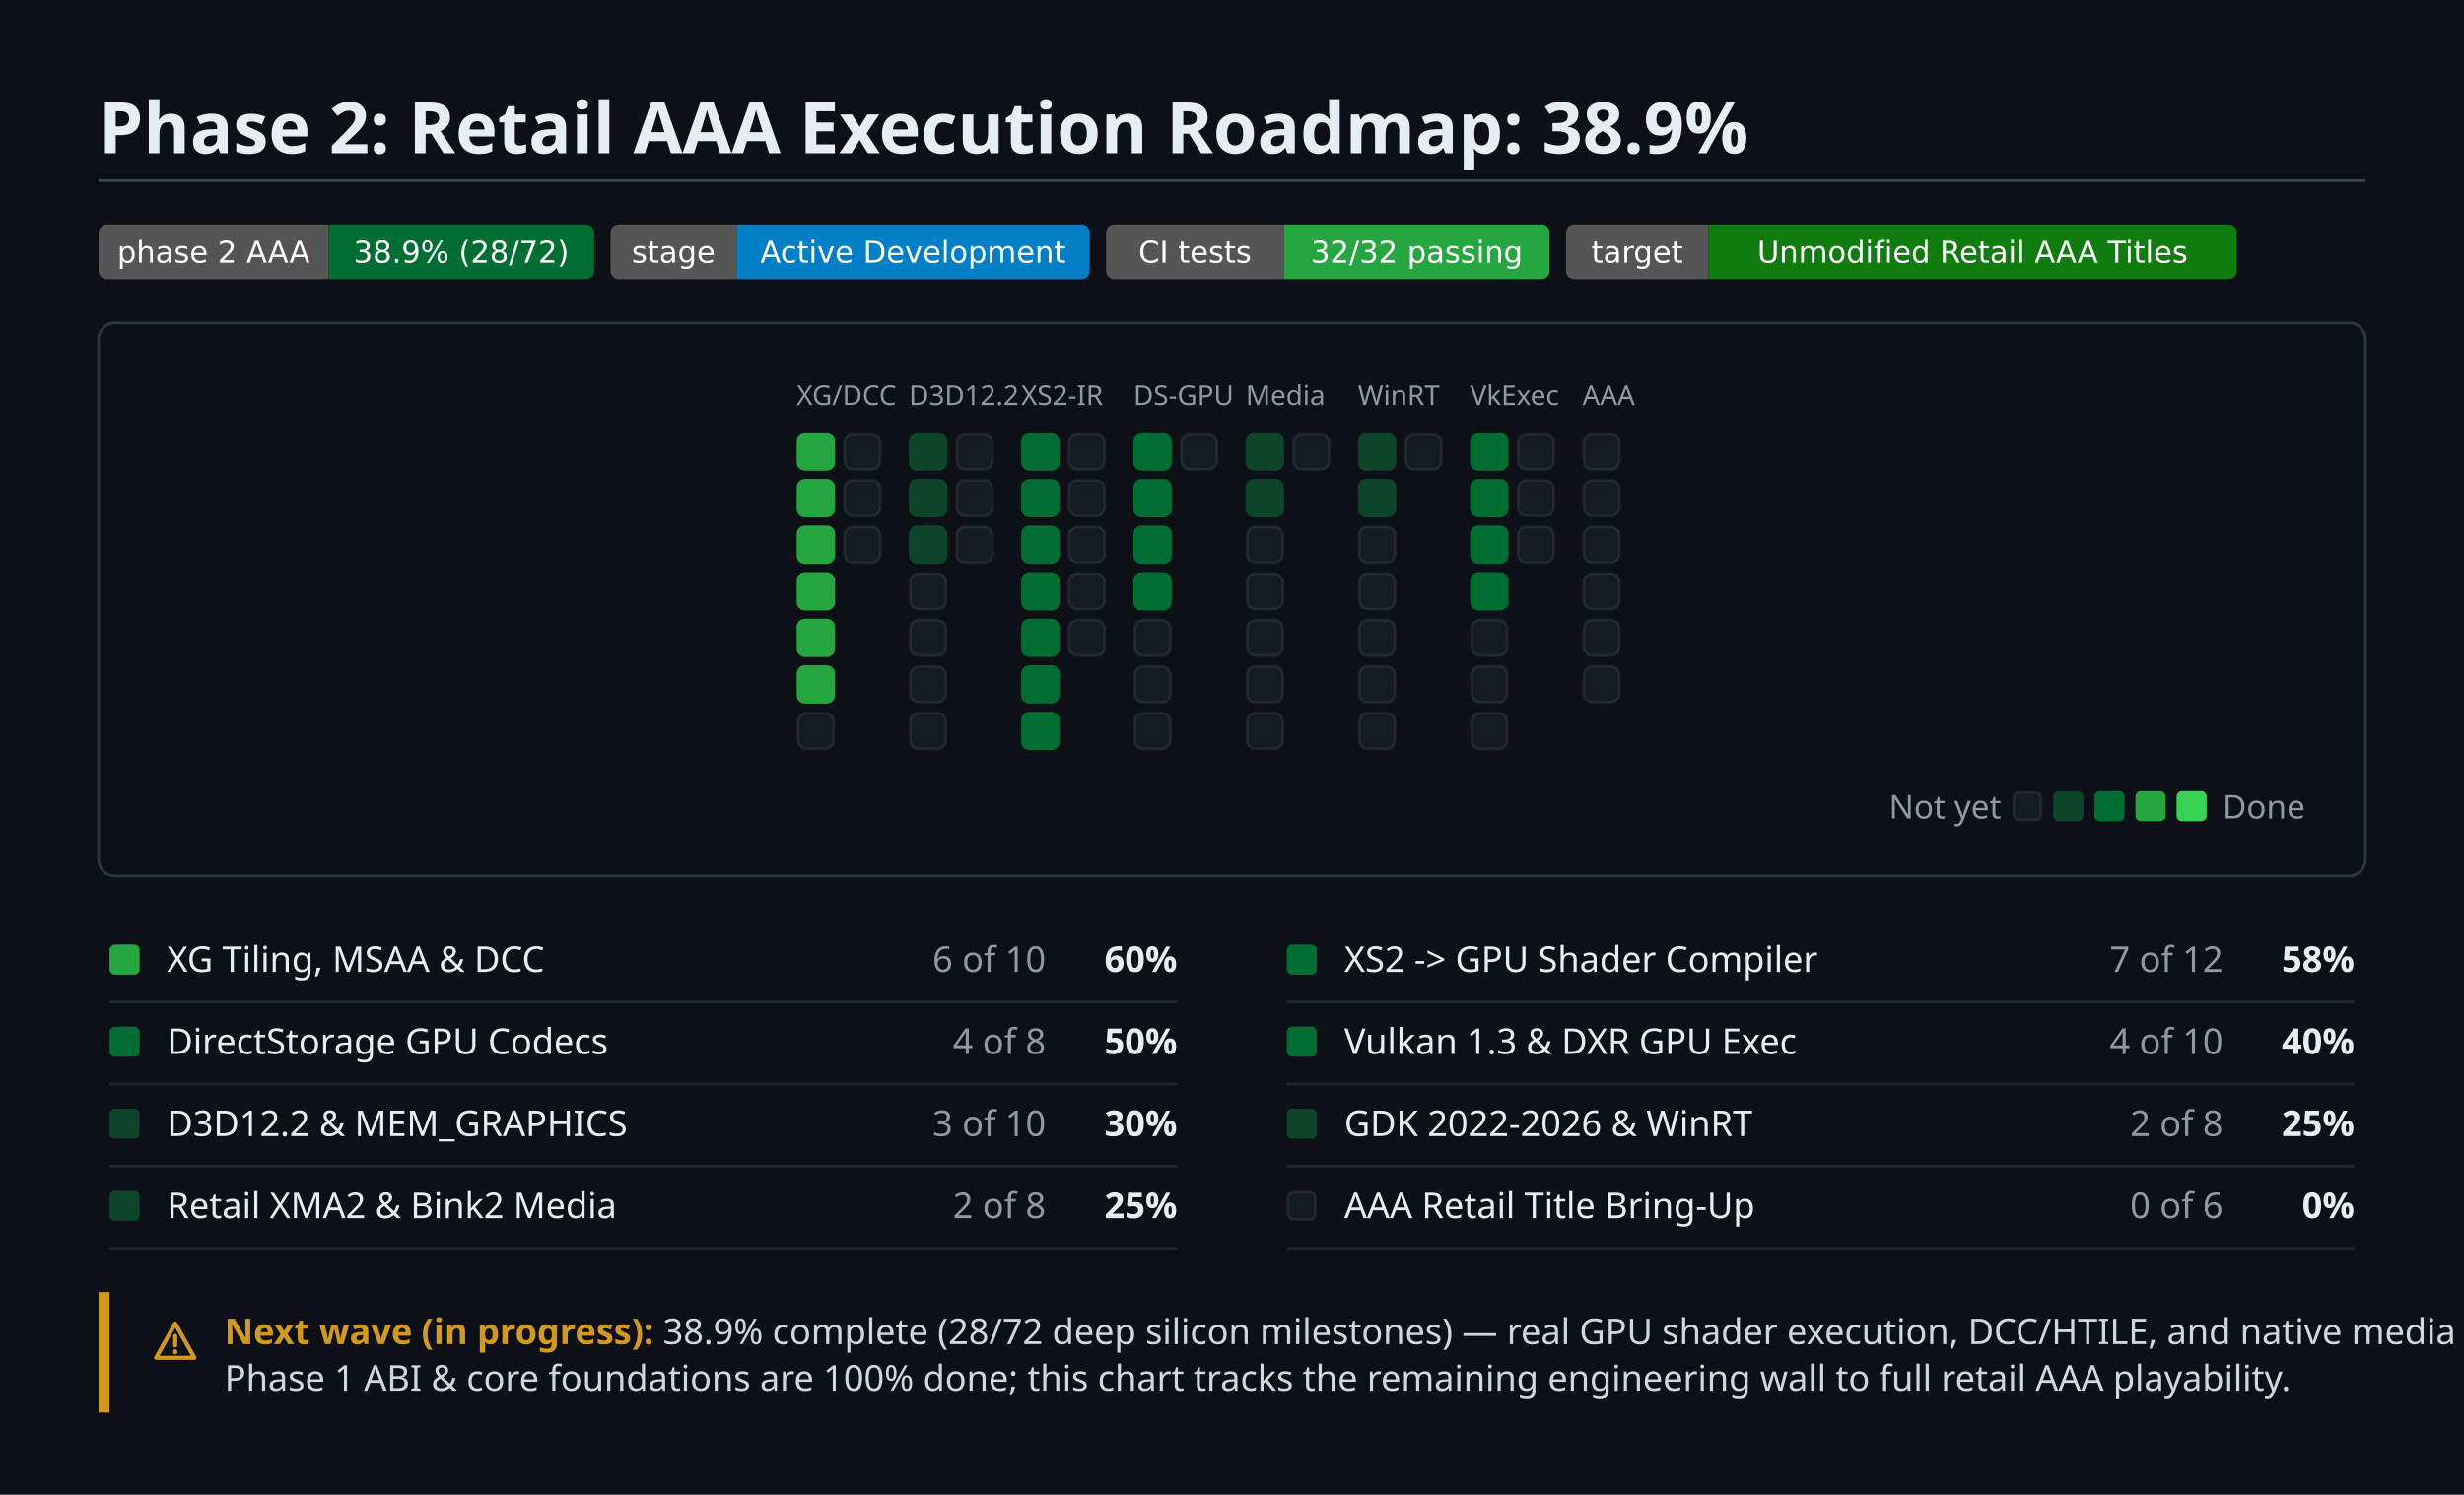
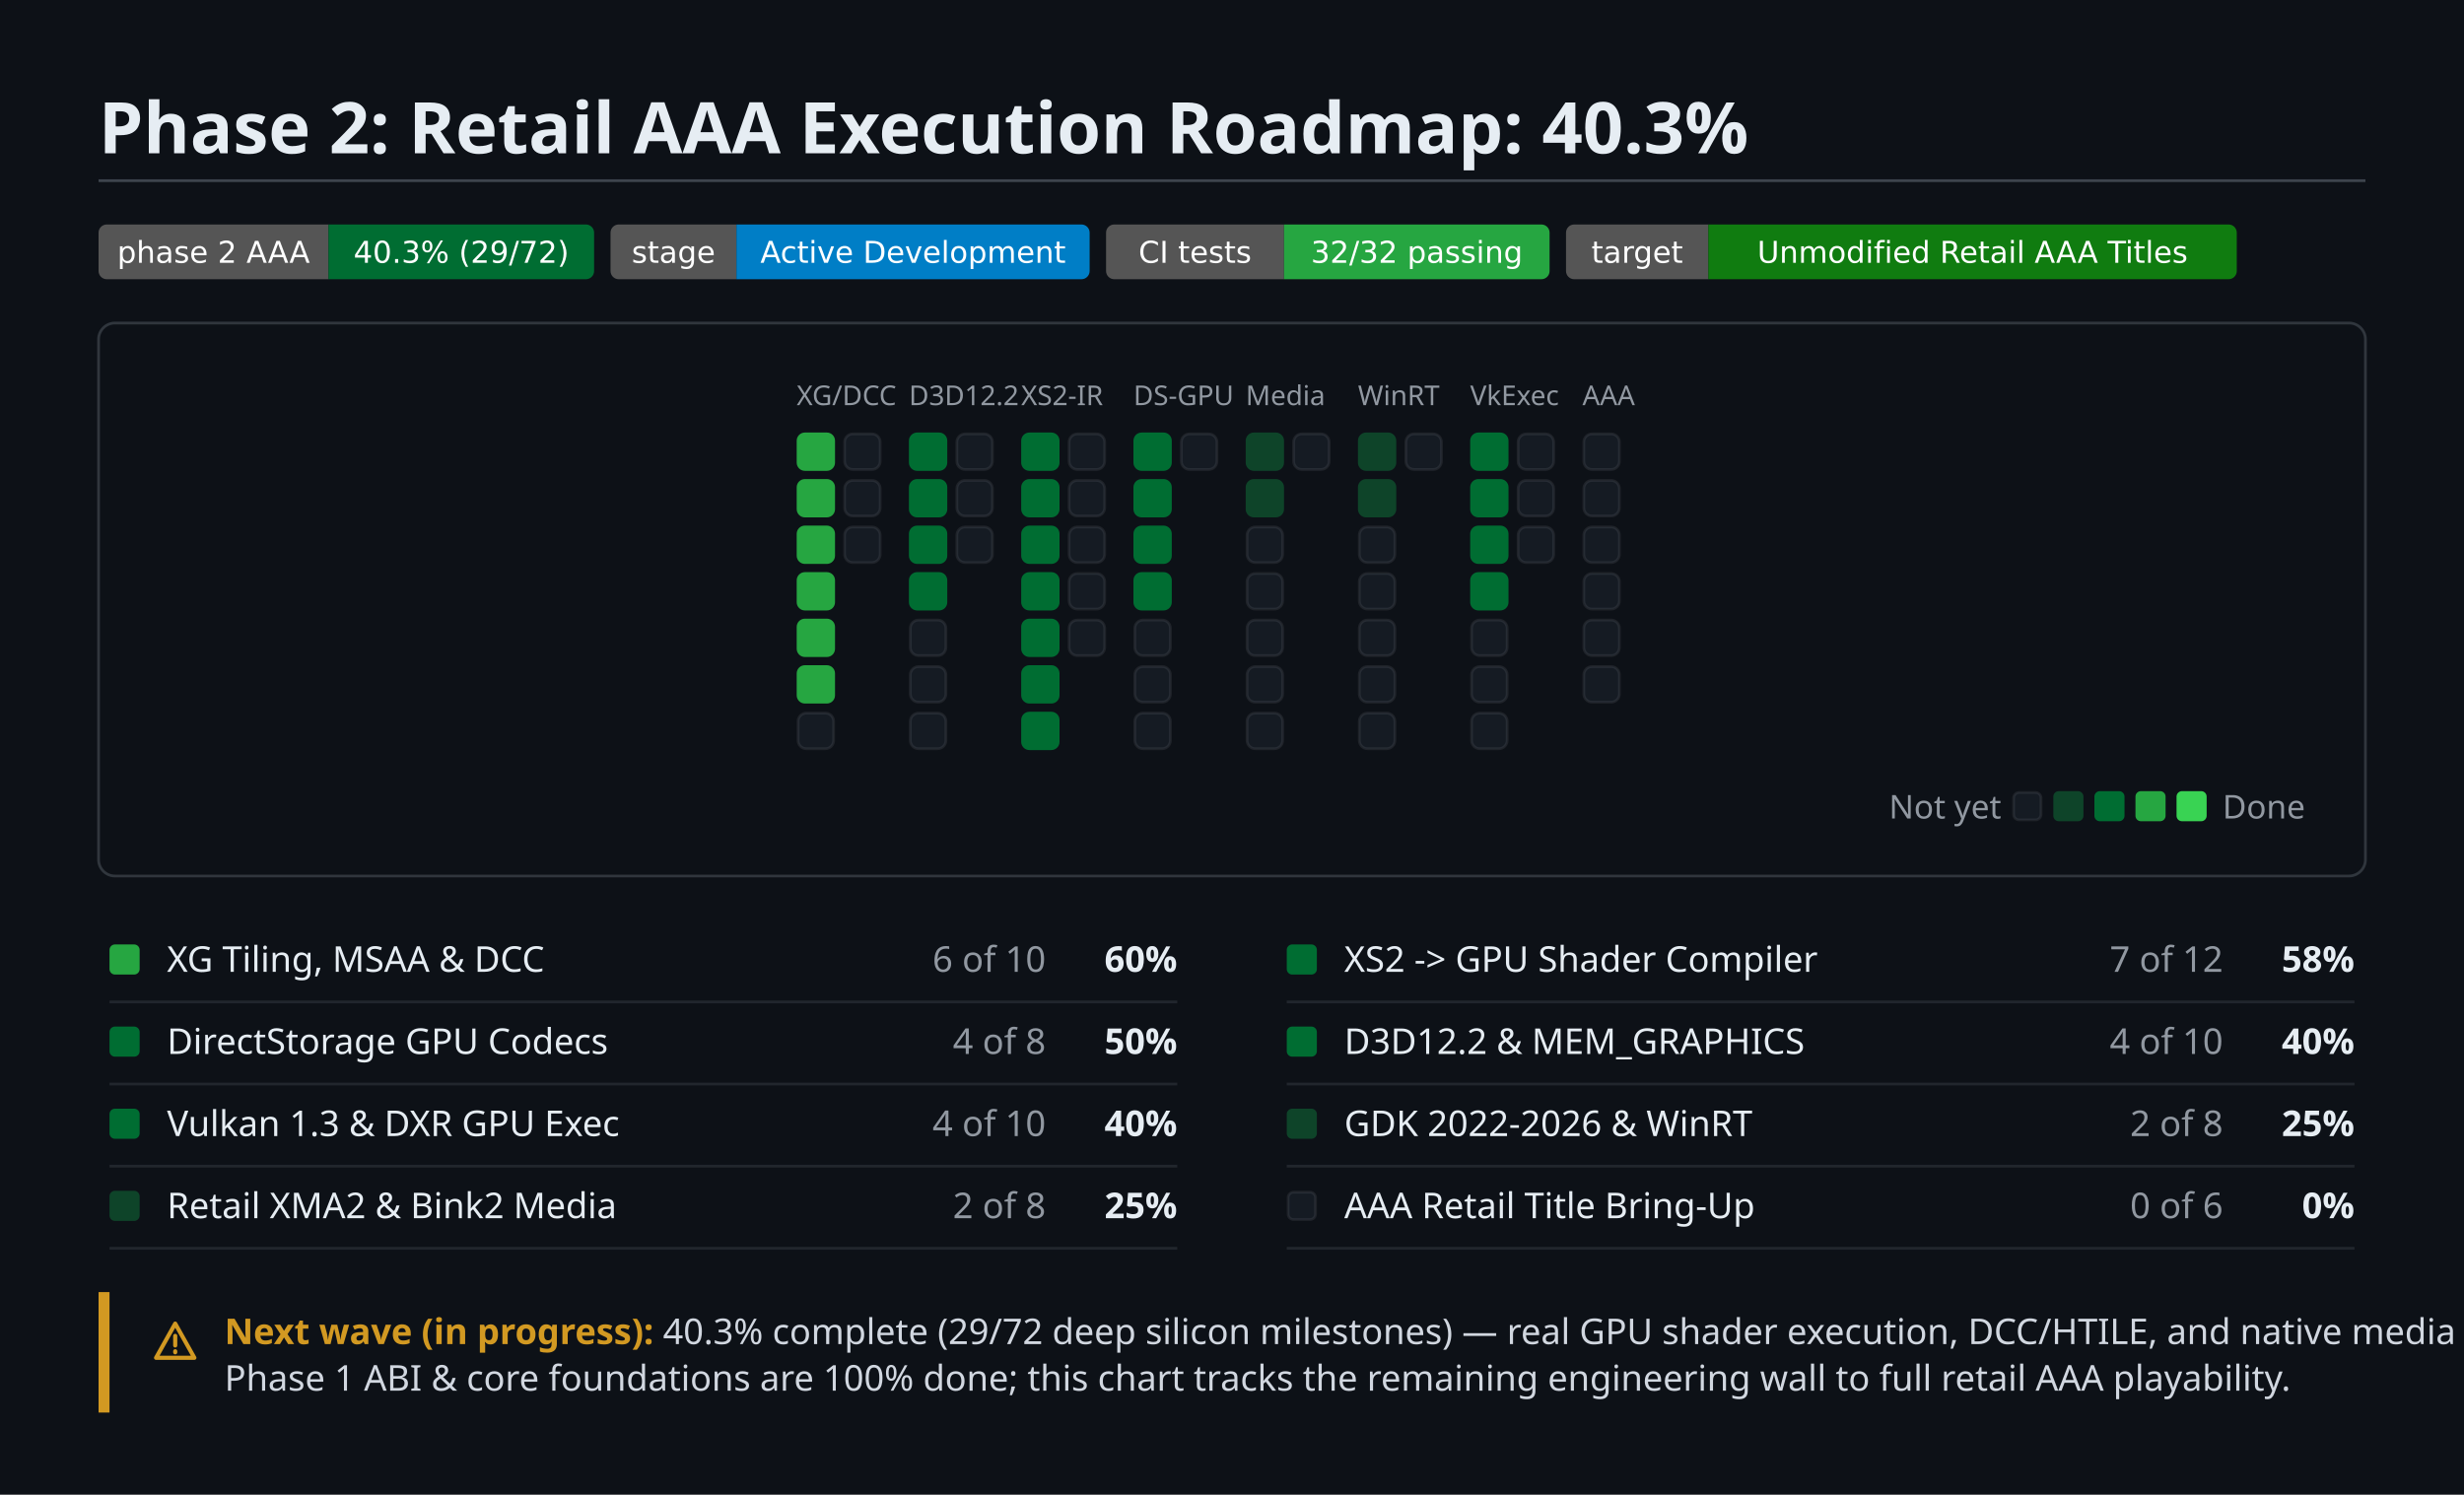
- <svg xmlns="http://www.w3.org/2000/svg" width="900" height="546" viewBox="0 0 900 546" role="img" aria-label="Phase 2: Retail AAA Execution Roadmap: 38.9%">
+ <svg xmlns="http://www.w3.org/2000/svg" width="900" height="546" viewBox="0 0 900 546" role="img" aria-label="Phase 2: Retail AAA Execution Roadmap: 40.3%">
  <style>
    text { font-family: 'Mona Sans', -apple-system, 'Segoe UI', 'Noto Sans', Helvetica, Arial, sans-serif; }
    .h2 { font-size: 26px; font-weight: 600; fill: #e6edf3; }
    .badge-txt { font-family: Verdana, 'DejaVu Sans', Geneva, sans-serif; font-size: 11px; fill: #ffffff; }
    .badge-txt-dark { font-family: Verdana, 'DejaVu Sans', Geneva, sans-serif; font-size: 11px; fill: #0d1117; }
    .g-label { font-size: 10px; fill: #9198a1; }
    .legend-txt { font-size: 12px; fill: #9198a1; }
    .r-name { font-size: 13px; fill: #e6edf3; }
    .r-count { font-size: 13px; fill: #9198a1; font-variant-numeric: tabular-nums; }
    .r-pct { font-size: 13px; font-weight: 600; fill: #e6edf3; font-variant-numeric: tabular-nums; }
    .callout-txt { font-size: 13px; fill: #d1d7e0; }
    .callout-lead { font-size: 13px; font-weight: 600; fill: #d29922; }
  </style>
  <rect width="900" height="546" fill="#0d1117" />
-   <text class="h2" x="36" y="56">Phase 2: Retail AAA Execution Roadmap: 38.9%</text>
+   <text class="h2" x="36" y="56">Phase 2: Retail AAA Execution Roadmap: 40.3%</text>
  <line x1="36" y1="66" x2="864" y2="66" stroke="#3d444d" stroke-width="1" />
  <clipPath id="bclip0">
    <rect x="36" y="82" width="181" height="20" rx="3" />
  </clipPath>
  <g clip-path="url(#bclip0)">
    <rect x="36" y="82" width="84" height="20" fill="#555555" />
    <rect x="120" y="82" width="97" height="20" fill="#006d32" />
    <text class="badge-txt" x="78.0" y="96" text-anchor="middle">phase 2 AAA</text>
-     <text class="badge-txt" x="168.5" y="96" text-anchor="middle">38.9% (28/72)</text>
+     <text class="badge-txt" x="168.5" y="96" text-anchor="middle">40.3% (29/72)</text>
  </g>
  <clipPath id="bclip1">
    <rect x="223" y="82" width="175" height="20" rx="3" />
  </clipPath>
  <g clip-path="url(#bclip1)">
    <rect x="223" y="82" width="46" height="20" fill="#555555" />
    <rect x="269" y="82" width="129" height="20" fill="#007ec6" />
    <text class="badge-txt" x="246.0" y="96" text-anchor="middle">stage</text>
    <text class="badge-txt" x="333.5" y="96" text-anchor="middle">Active Development</text>
  </g>
  <clipPath id="bclip2">
    <rect x="404" y="82" width="162" height="20" rx="3" />
  </clipPath>
  <g clip-path="url(#bclip2)">
    <rect x="404" y="82" width="65" height="20" fill="#555555" />
    <rect x="469" y="82" width="97" height="20" fill="#26a641" />
    <text class="badge-txt" x="436.5" y="96" text-anchor="middle">CI tests</text>
    <text class="badge-txt" x="517.5" y="96" text-anchor="middle">32/32 passing</text>
  </g>
  <clipPath id="bclip3">
    <rect x="572" y="82" width="245" height="20" rx="3" />
  </clipPath>
  <g clip-path="url(#bclip3)">
    <rect x="572" y="82" width="52" height="20" fill="#555555" />
    <rect x="624" y="82" width="193" height="20" fill="#107c10" />
    <text class="badge-txt" x="598.0" y="96" text-anchor="middle">target</text>
    <text class="badge-txt" x="720.5" y="96" text-anchor="middle">Unmodified Retail AAA Titles</text>
  </g>
  <rect x="36" y="118" width="828" height="202" rx="6" fill="#0d1117" stroke="#30363d" stroke-width="1" />
  <text class="g-label" x="291.0" y="148">XG/DCC</text>
  <rect x="291.0" y="158.0" width="14" height="14" rx="3" fill="#26a641" />
  <rect x="291.0" y="175.0" width="14" height="14" rx="3" fill="#26a641" />
  <rect x="291.0" y="192.0" width="14" height="14" rx="3" fill="#26a641" />
  <rect x="291.0" y="209.0" width="14" height="14" rx="3" fill="#26a641" />
  <rect x="291.0" y="226.0" width="14" height="14" rx="3" fill="#26a641" />
  <rect x="291.0" y="243.0" width="14" height="14" rx="3" fill="#26a641" />
  <rect x="291.5" y="260.5" width="13" height="13" rx="3" fill="#151b23" stroke="rgba(240,246,252,0.08)" stroke-width="1" />
  <rect x="308.5" y="158.5" width="13" height="13" rx="3" fill="#151b23" stroke="rgba(240,246,252,0.08)" stroke-width="1" />
  <rect x="308.5" y="175.5" width="13" height="13" rx="3" fill="#151b23" stroke="rgba(240,246,252,0.08)" stroke-width="1" />
  <rect x="308.5" y="192.5" width="13" height="13" rx="3" fill="#151b23" stroke="rgba(240,246,252,0.08)" stroke-width="1" />
  <text class="g-label" x="332.0" y="148">D3D12.2</text>
-   <rect x="332.0" y="158.0" width="14" height="14" rx="3" fill="#0e4429" />
-   <rect x="332.0" y="175.0" width="14" height="14" rx="3" fill="#0e4429" />
-   <rect x="332.0" y="192.0" width="14" height="14" rx="3" fill="#0e4429" />
-   <rect x="332.5" y="209.5" width="13" height="13" rx="3" fill="#151b23" stroke="rgba(240,246,252,0.08)" stroke-width="1" />
+   <rect x="332.0" y="158.0" width="14" height="14" rx="3" fill="#006d32" />
+   <rect x="332.0" y="175.0" width="14" height="14" rx="3" fill="#006d32" />
+   <rect x="332.0" y="192.0" width="14" height="14" rx="3" fill="#006d32" />
+   <rect x="332.0" y="209.0" width="14" height="14" rx="3" fill="#006d32" />
  <rect x="332.5" y="226.5" width="13" height="13" rx="3" fill="#151b23" stroke="rgba(240,246,252,0.08)" stroke-width="1" />
  <rect x="332.5" y="243.5" width="13" height="13" rx="3" fill="#151b23" stroke="rgba(240,246,252,0.08)" stroke-width="1" />
  <rect x="332.5" y="260.5" width="13" height="13" rx="3" fill="#151b23" stroke="rgba(240,246,252,0.08)" stroke-width="1" />
  <rect x="349.5" y="158.5" width="13" height="13" rx="3" fill="#151b23" stroke="rgba(240,246,252,0.08)" stroke-width="1" />
  <rect x="349.5" y="175.5" width="13" height="13" rx="3" fill="#151b23" stroke="rgba(240,246,252,0.08)" stroke-width="1" />
  <rect x="349.5" y="192.5" width="13" height="13" rx="3" fill="#151b23" stroke="rgba(240,246,252,0.08)" stroke-width="1" />
  <text class="g-label" x="373.0" y="148">XS2-IR</text>
  <rect x="373.0" y="158.0" width="14" height="14" rx="3" fill="#006d32" />
  <rect x="373.0" y="175.0" width="14" height="14" rx="3" fill="#006d32" />
  <rect x="373.0" y="192.0" width="14" height="14" rx="3" fill="#006d32" />
  <rect x="373.0" y="209.0" width="14" height="14" rx="3" fill="#006d32" />
  <rect x="373.0" y="226.0" width="14" height="14" rx="3" fill="#006d32" />
  <rect x="373.0" y="243.0" width="14" height="14" rx="3" fill="#006d32" />
  <rect x="373.0" y="260.0" width="14" height="14" rx="3" fill="#006d32" />
  <rect x="390.5" y="158.5" width="13" height="13" rx="3" fill="#151b23" stroke="rgba(240,246,252,0.08)" stroke-width="1" />
  <rect x="390.5" y="175.5" width="13" height="13" rx="3" fill="#151b23" stroke="rgba(240,246,252,0.08)" stroke-width="1" />
  <rect x="390.5" y="192.5" width="13" height="13" rx="3" fill="#151b23" stroke="rgba(240,246,252,0.08)" stroke-width="1" />
  <rect x="390.5" y="209.5" width="13" height="13" rx="3" fill="#151b23" stroke="rgba(240,246,252,0.08)" stroke-width="1" />
  <rect x="390.5" y="226.5" width="13" height="13" rx="3" fill="#151b23" stroke="rgba(240,246,252,0.08)" stroke-width="1" />
  <text class="g-label" x="414.0" y="148">DS-GPU</text>
  <rect x="414.0" y="158.0" width="14" height="14" rx="3" fill="#006d32" />
  <rect x="414.0" y="175.0" width="14" height="14" rx="3" fill="#006d32" />
  <rect x="414.0" y="192.0" width="14" height="14" rx="3" fill="#006d32" />
  <rect x="414.0" y="209.0" width="14" height="14" rx="3" fill="#006d32" />
  <rect x="414.5" y="226.5" width="13" height="13" rx="3" fill="#151b23" stroke="rgba(240,246,252,0.08)" stroke-width="1" />
  <rect x="414.5" y="243.5" width="13" height="13" rx="3" fill="#151b23" stroke="rgba(240,246,252,0.08)" stroke-width="1" />
  <rect x="414.5" y="260.5" width="13" height="13" rx="3" fill="#151b23" stroke="rgba(240,246,252,0.08)" stroke-width="1" />
  <rect x="431.5" y="158.5" width="13" height="13" rx="3" fill="#151b23" stroke="rgba(240,246,252,0.08)" stroke-width="1" />
  <text class="g-label" x="455.0" y="148">Media</text>
  <rect x="455.0" y="158.0" width="14" height="14" rx="3" fill="#0e4429" />
  <rect x="455.0" y="175.0" width="14" height="14" rx="3" fill="#0e4429" />
  <rect x="455.5" y="192.5" width="13" height="13" rx="3" fill="#151b23" stroke="rgba(240,246,252,0.08)" stroke-width="1" />
  <rect x="455.5" y="209.5" width="13" height="13" rx="3" fill="#151b23" stroke="rgba(240,246,252,0.08)" stroke-width="1" />
  <rect x="455.5" y="226.5" width="13" height="13" rx="3" fill="#151b23" stroke="rgba(240,246,252,0.08)" stroke-width="1" />
  <rect x="455.5" y="243.5" width="13" height="13" rx="3" fill="#151b23" stroke="rgba(240,246,252,0.08)" stroke-width="1" />
  <rect x="455.5" y="260.5" width="13" height="13" rx="3" fill="#151b23" stroke="rgba(240,246,252,0.08)" stroke-width="1" />
  <rect x="472.5" y="158.5" width="13" height="13" rx="3" fill="#151b23" stroke="rgba(240,246,252,0.08)" stroke-width="1" />
  <text class="g-label" x="496.0" y="148">WinRT</text>
  <rect x="496.0" y="158.0" width="14" height="14" rx="3" fill="#0e4429" />
  <rect x="496.0" y="175.0" width="14" height="14" rx="3" fill="#0e4429" />
  <rect x="496.5" y="192.5" width="13" height="13" rx="3" fill="#151b23" stroke="rgba(240,246,252,0.08)" stroke-width="1" />
  <rect x="496.5" y="209.5" width="13" height="13" rx="3" fill="#151b23" stroke="rgba(240,246,252,0.08)" stroke-width="1" />
  <rect x="496.5" y="226.5" width="13" height="13" rx="3" fill="#151b23" stroke="rgba(240,246,252,0.08)" stroke-width="1" />
  <rect x="496.5" y="243.5" width="13" height="13" rx="3" fill="#151b23" stroke="rgba(240,246,252,0.08)" stroke-width="1" />
  <rect x="496.5" y="260.5" width="13" height="13" rx="3" fill="#151b23" stroke="rgba(240,246,252,0.08)" stroke-width="1" />
  <rect x="513.5" y="158.5" width="13" height="13" rx="3" fill="#151b23" stroke="rgba(240,246,252,0.08)" stroke-width="1" />
  <text class="g-label" x="537.0" y="148">VkExec</text>
  <rect x="537.0" y="158.0" width="14" height="14" rx="3" fill="#006d32" />
  <rect x="537.0" y="175.0" width="14" height="14" rx="3" fill="#006d32" />
  <rect x="537.0" y="192.0" width="14" height="14" rx="3" fill="#006d32" />
  <rect x="537.0" y="209.0" width="14" height="14" rx="3" fill="#006d32" />
  <rect x="537.5" y="226.5" width="13" height="13" rx="3" fill="#151b23" stroke="rgba(240,246,252,0.08)" stroke-width="1" />
  <rect x="537.5" y="243.5" width="13" height="13" rx="3" fill="#151b23" stroke="rgba(240,246,252,0.08)" stroke-width="1" />
  <rect x="537.5" y="260.5" width="13" height="13" rx="3" fill="#151b23" stroke="rgba(240,246,252,0.08)" stroke-width="1" />
  <rect x="554.5" y="158.5" width="13" height="13" rx="3" fill="#151b23" stroke="rgba(240,246,252,0.08)" stroke-width="1" />
  <rect x="554.5" y="175.5" width="13" height="13" rx="3" fill="#151b23" stroke="rgba(240,246,252,0.08)" stroke-width="1" />
  <rect x="554.5" y="192.5" width="13" height="13" rx="3" fill="#151b23" stroke="rgba(240,246,252,0.08)" stroke-width="1" />
  <text class="g-label" x="578.0" y="148">AAA</text>
  <rect x="578.5" y="158.5" width="13" height="13" rx="3" fill="#151b23" stroke="rgba(240,246,252,0.08)" stroke-width="1" />
  <rect x="578.5" y="175.5" width="13" height="13" rx="3" fill="#151b23" stroke="rgba(240,246,252,0.08)" stroke-width="1" />
  <rect x="578.5" y="192.5" width="13" height="13" rx="3" fill="#151b23" stroke="rgba(240,246,252,0.08)" stroke-width="1" />
  <rect x="578.5" y="209.5" width="13" height="13" rx="3" fill="#151b23" stroke="rgba(240,246,252,0.08)" stroke-width="1" />
  <rect x="578.5" y="226.5" width="13" height="13" rx="3" fill="#151b23" stroke="rgba(240,246,252,0.08)" stroke-width="1" />
  <rect x="578.5" y="243.5" width="13" height="13" rx="3" fill="#151b23" stroke="rgba(240,246,252,0.08)" stroke-width="1" />
  <text class="legend-txt" x="842" y="299" text-anchor="end">Done</text>
  <rect x="795.0" y="289.0" width="11" height="11" rx="2" fill="#39d353" />
  <rect x="780.0" y="289.0" width="11" height="11" rx="2" fill="#26a641" />
  <rect x="765.0" y="289.0" width="11" height="11" rx="2" fill="#006d32" />
  <rect x="750.0" y="289.0" width="11" height="11" rx="2" fill="#0e4429" />
  <rect x="735.5" y="289.5" width="10" height="10" rx="2" fill="#151b23" stroke="rgba(240,246,252,0.08)" stroke-width="1" />
  <text class="legend-txt" x="731" y="299" text-anchor="end">Not yet</text>
  <rect x="40.0" y="345.0" width="11" height="11" rx="2" fill="#26a641" />
  <text class="r-name" x="61.0" y="355">XG Tiling, MSAA &amp; DCC</text>
  <text class="r-count" x="382.0" y="355" text-anchor="end">6 of 10</text>
  <text class="r-pct" x="430.0" y="355" text-anchor="end">60%</text>
  <line x1="40.0" y1="366" x2="430.0" y2="366" stroke="#21262d" stroke-width="1" />
  <rect x="470.0" y="345.0" width="11" height="11" rx="2" fill="#006d32" />
  <text class="r-name" x="491.0" y="355">XS2 -&gt; GPU Shader Compiler</text>
  <text class="r-count" x="812.0" y="355" text-anchor="end">7 of 12</text>
  <text class="r-pct" x="860.0" y="355" text-anchor="end">58%</text>
  <line x1="470.0" y1="366" x2="860.0" y2="366" stroke="#21262d" stroke-width="1" />
  <rect x="40.0" y="375.0" width="11" height="11" rx="2" fill="#006d32" />
  <text class="r-name" x="61.0" y="385">DirectStorage GPU Codecs</text>
  <text class="r-count" x="382.0" y="385" text-anchor="end">4 of 8</text>
  <text class="r-pct" x="430.0" y="385" text-anchor="end">50%</text>
  <line x1="40.0" y1="396" x2="430.0" y2="396" stroke="#21262d" stroke-width="1" />
  <rect x="470.0" y="375.0" width="11" height="11" rx="2" fill="#006d32" />
-   <text class="r-name" x="491.0" y="385">Vulkan 1.3 &amp; DXR GPU Exec</text>
+   <text class="r-name" x="491.0" y="385">D3D12.2 &amp; MEM_GRAPHICS</text>
  <text class="r-count" x="812.0" y="385" text-anchor="end">4 of 10</text>
  <text class="r-pct" x="860.0" y="385" text-anchor="end">40%</text>
  <line x1="470.0" y1="396" x2="860.0" y2="396" stroke="#21262d" stroke-width="1" />
-   <rect x="40.0" y="405.0" width="11" height="11" rx="2" fill="#0e4429" />
-   <text class="r-name" x="61.0" y="415">D3D12.2 &amp; MEM_GRAPHICS</text>
-   <text class="r-count" x="382.0" y="415" text-anchor="end">3 of 10</text>
-   <text class="r-pct" x="430.0" y="415" text-anchor="end">30%</text>
+   <rect x="40.0" y="405.0" width="11" height="11" rx="2" fill="#006d32" />
+   <text class="r-name" x="61.0" y="415">Vulkan 1.3 &amp; DXR GPU Exec</text>
+   <text class="r-count" x="382.0" y="415" text-anchor="end">4 of 10</text>
+   <text class="r-pct" x="430.0" y="415" text-anchor="end">40%</text>
  <line x1="40.0" y1="426" x2="430.0" y2="426" stroke="#21262d" stroke-width="1" />
  <rect x="470.0" y="405.0" width="11" height="11" rx="2" fill="#0e4429" />
  <text class="r-name" x="491.0" y="415">GDK 2022-2026 &amp; WinRT</text>
  <text class="r-count" x="812.0" y="415" text-anchor="end">2 of 8</text>
  <text class="r-pct" x="860.0" y="415" text-anchor="end">25%</text>
  <line x1="470.0" y1="426" x2="860.0" y2="426" stroke="#21262d" stroke-width="1" />
  <rect x="40.0" y="435.0" width="11" height="11" rx="2" fill="#0e4429" />
  <text class="r-name" x="61.0" y="445">Retail XMA2 &amp; Bink2 Media</text>
  <text class="r-count" x="382.0" y="445" text-anchor="end">2 of 8</text>
  <text class="r-pct" x="430.0" y="445" text-anchor="end">25%</text>
  <line x1="40.0" y1="456" x2="430.0" y2="456" stroke="#21262d" stroke-width="1" />
  <rect x="470.5" y="435.5" width="10" height="10" rx="2" fill="#151b23" stroke="rgba(240,246,252,0.08)" stroke-width="1" />
  <text class="r-name" x="491.0" y="445">AAA Retail Title Bring-Up</text>
  <text class="r-count" x="812.0" y="445" text-anchor="end">0 of 6</text>
  <text class="r-pct" x="860.0" y="445" text-anchor="end">0%</text>
  <line x1="470.0" y1="456" x2="860.0" y2="456" stroke="#21262d" stroke-width="1" />
  <rect x="36" y="472" width="4" height="44" fill="#d29922" />
  <g transform="translate(56,482)">
    <path d="M8 1.5 15 14H1z" fill="none" stroke="#d29922" stroke-width="1.5" stroke-linejoin="round" />
    <path d="M8 6v3.5M8 11.6v.4" stroke="#d29922" stroke-width="1.5" stroke-linecap="round" />
  </g>
  <text class="callout-txt" x="82" y="491">
-     <tspan class="callout-lead">Next wave (in progress):</tspan> 38.9% complete (28/72 deep silicon milestones) — real GPU shader execution, DCC/HTILE, and native media ahead.</text>
+     <tspan class="callout-lead">Next wave (in progress):</tspan> 40.3% complete (29/72 deep silicon milestones) — real GPU shader execution, DCC/HTILE, and native media ahead.</text>
  <text class="callout-txt" x="82" y="508">Phase 1 ABI &amp; core foundations are 100% done; this chart tracks the remaining engineering wall to full retail AAA playability.</text>
</svg>
